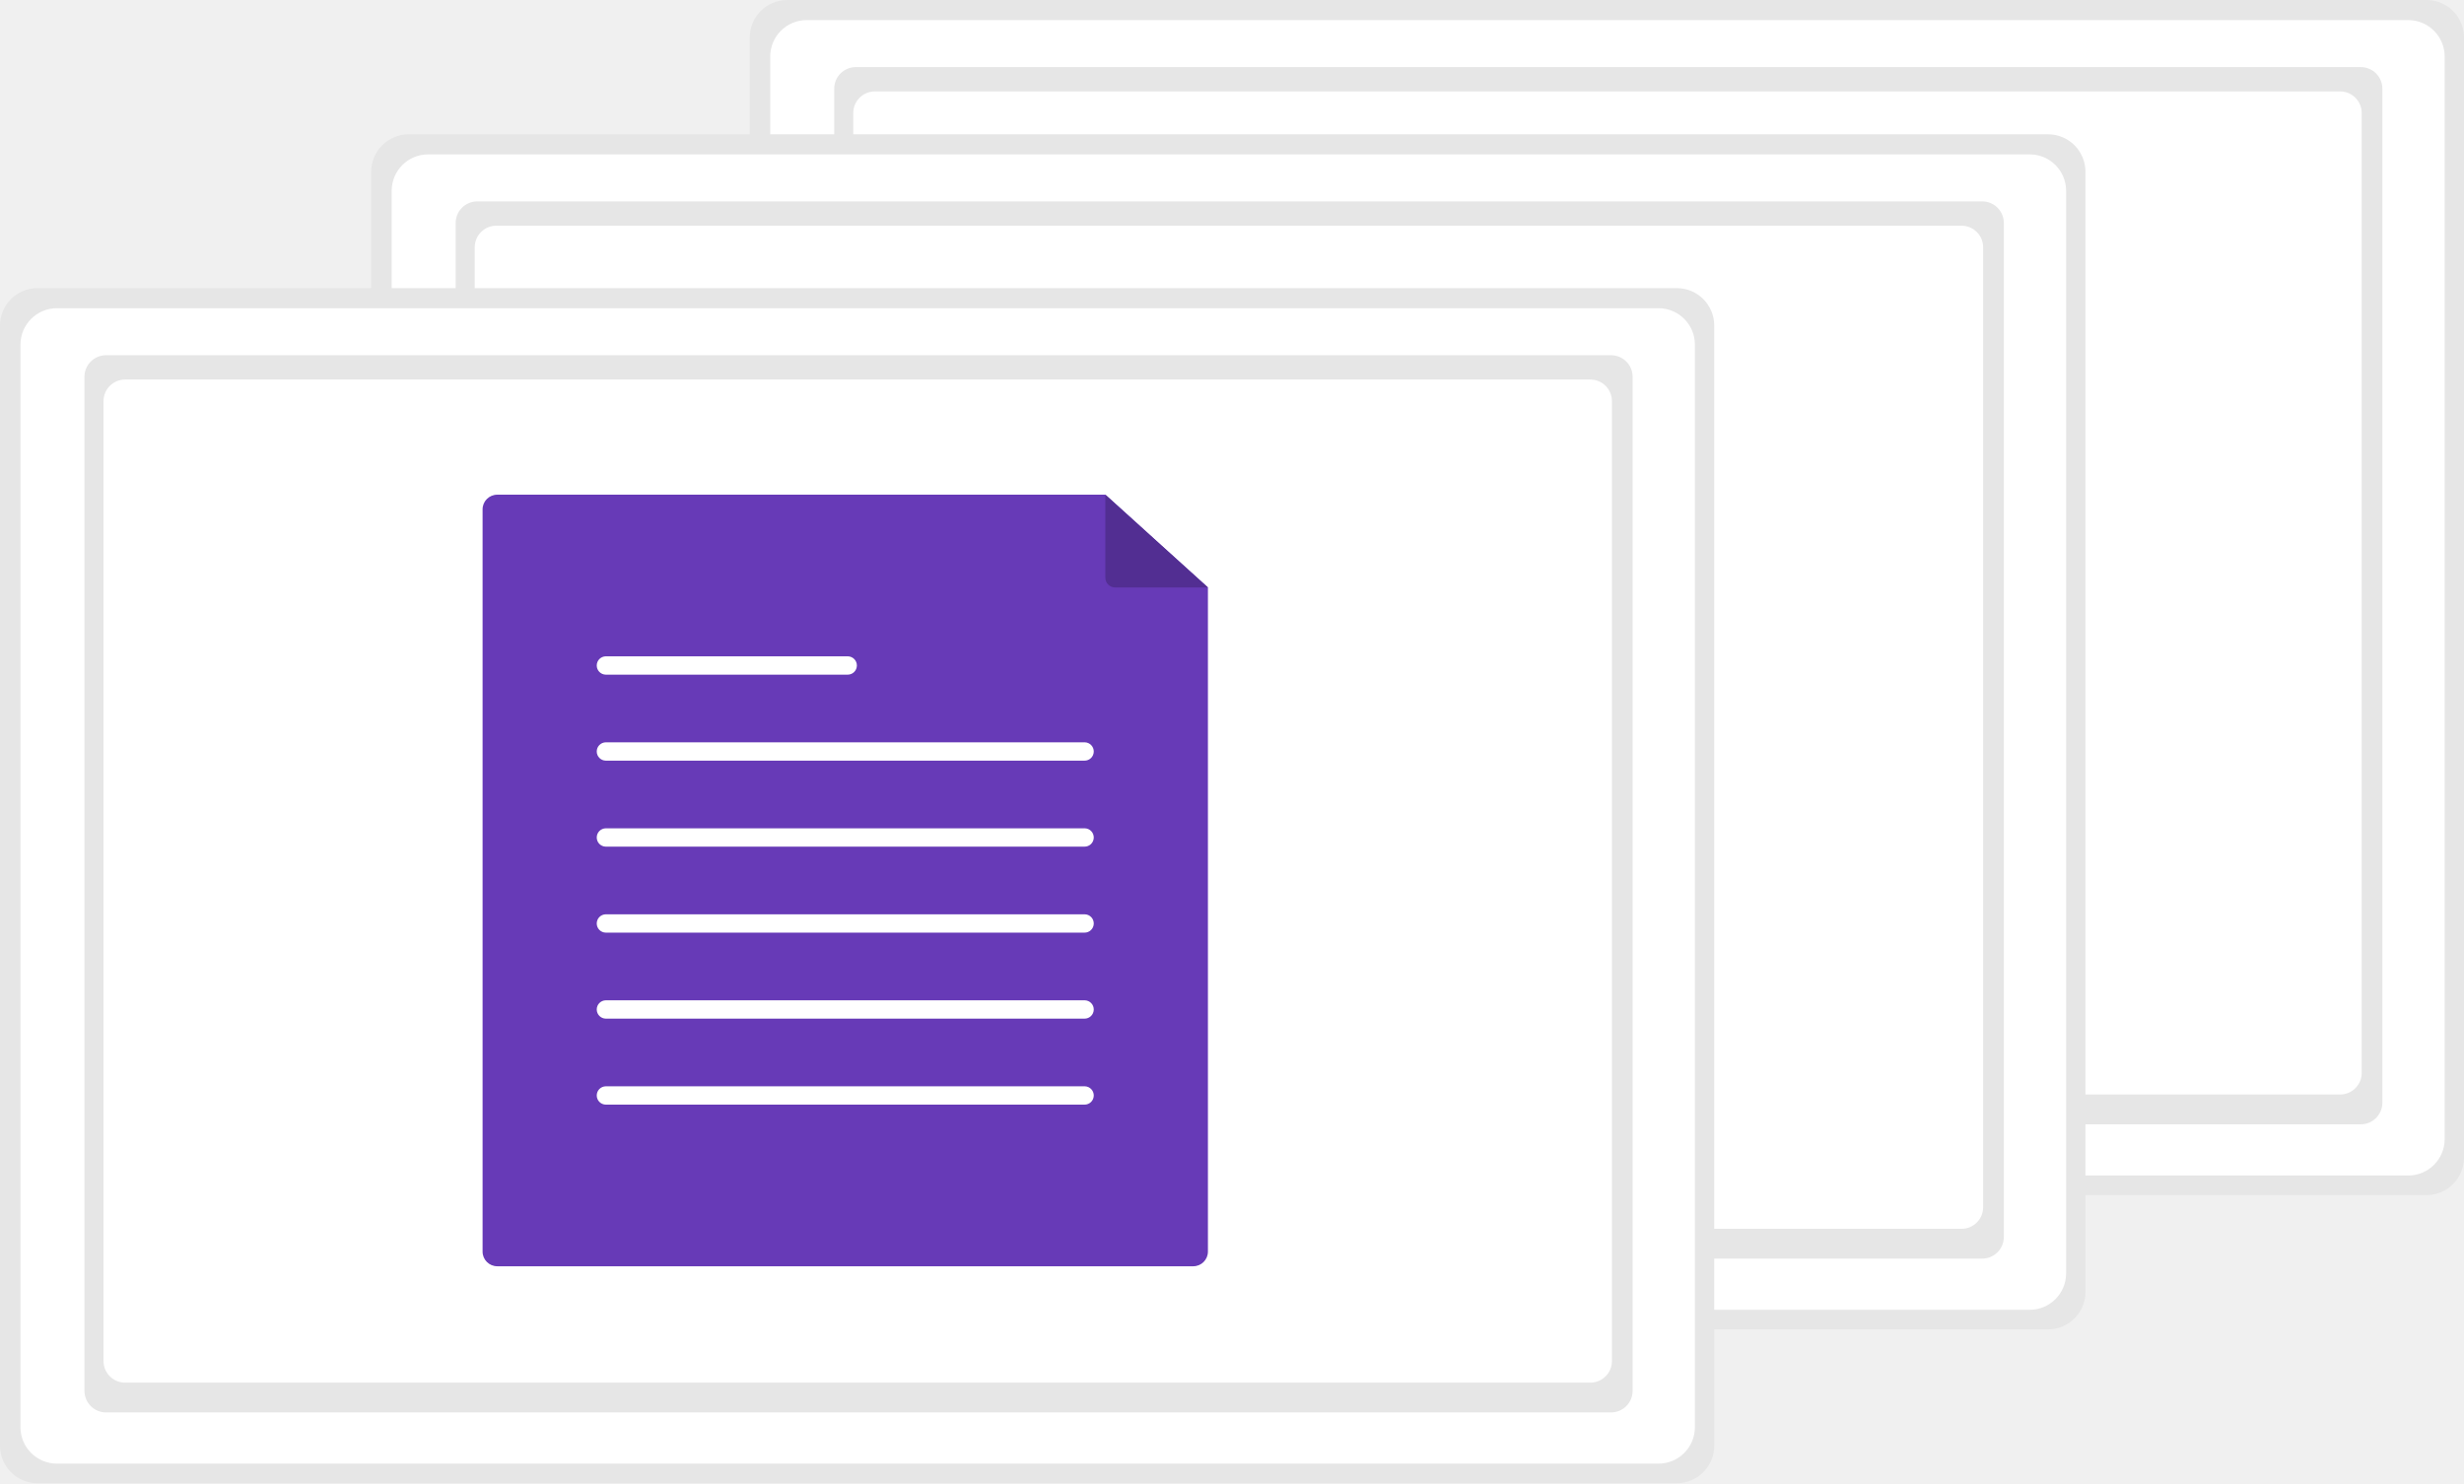
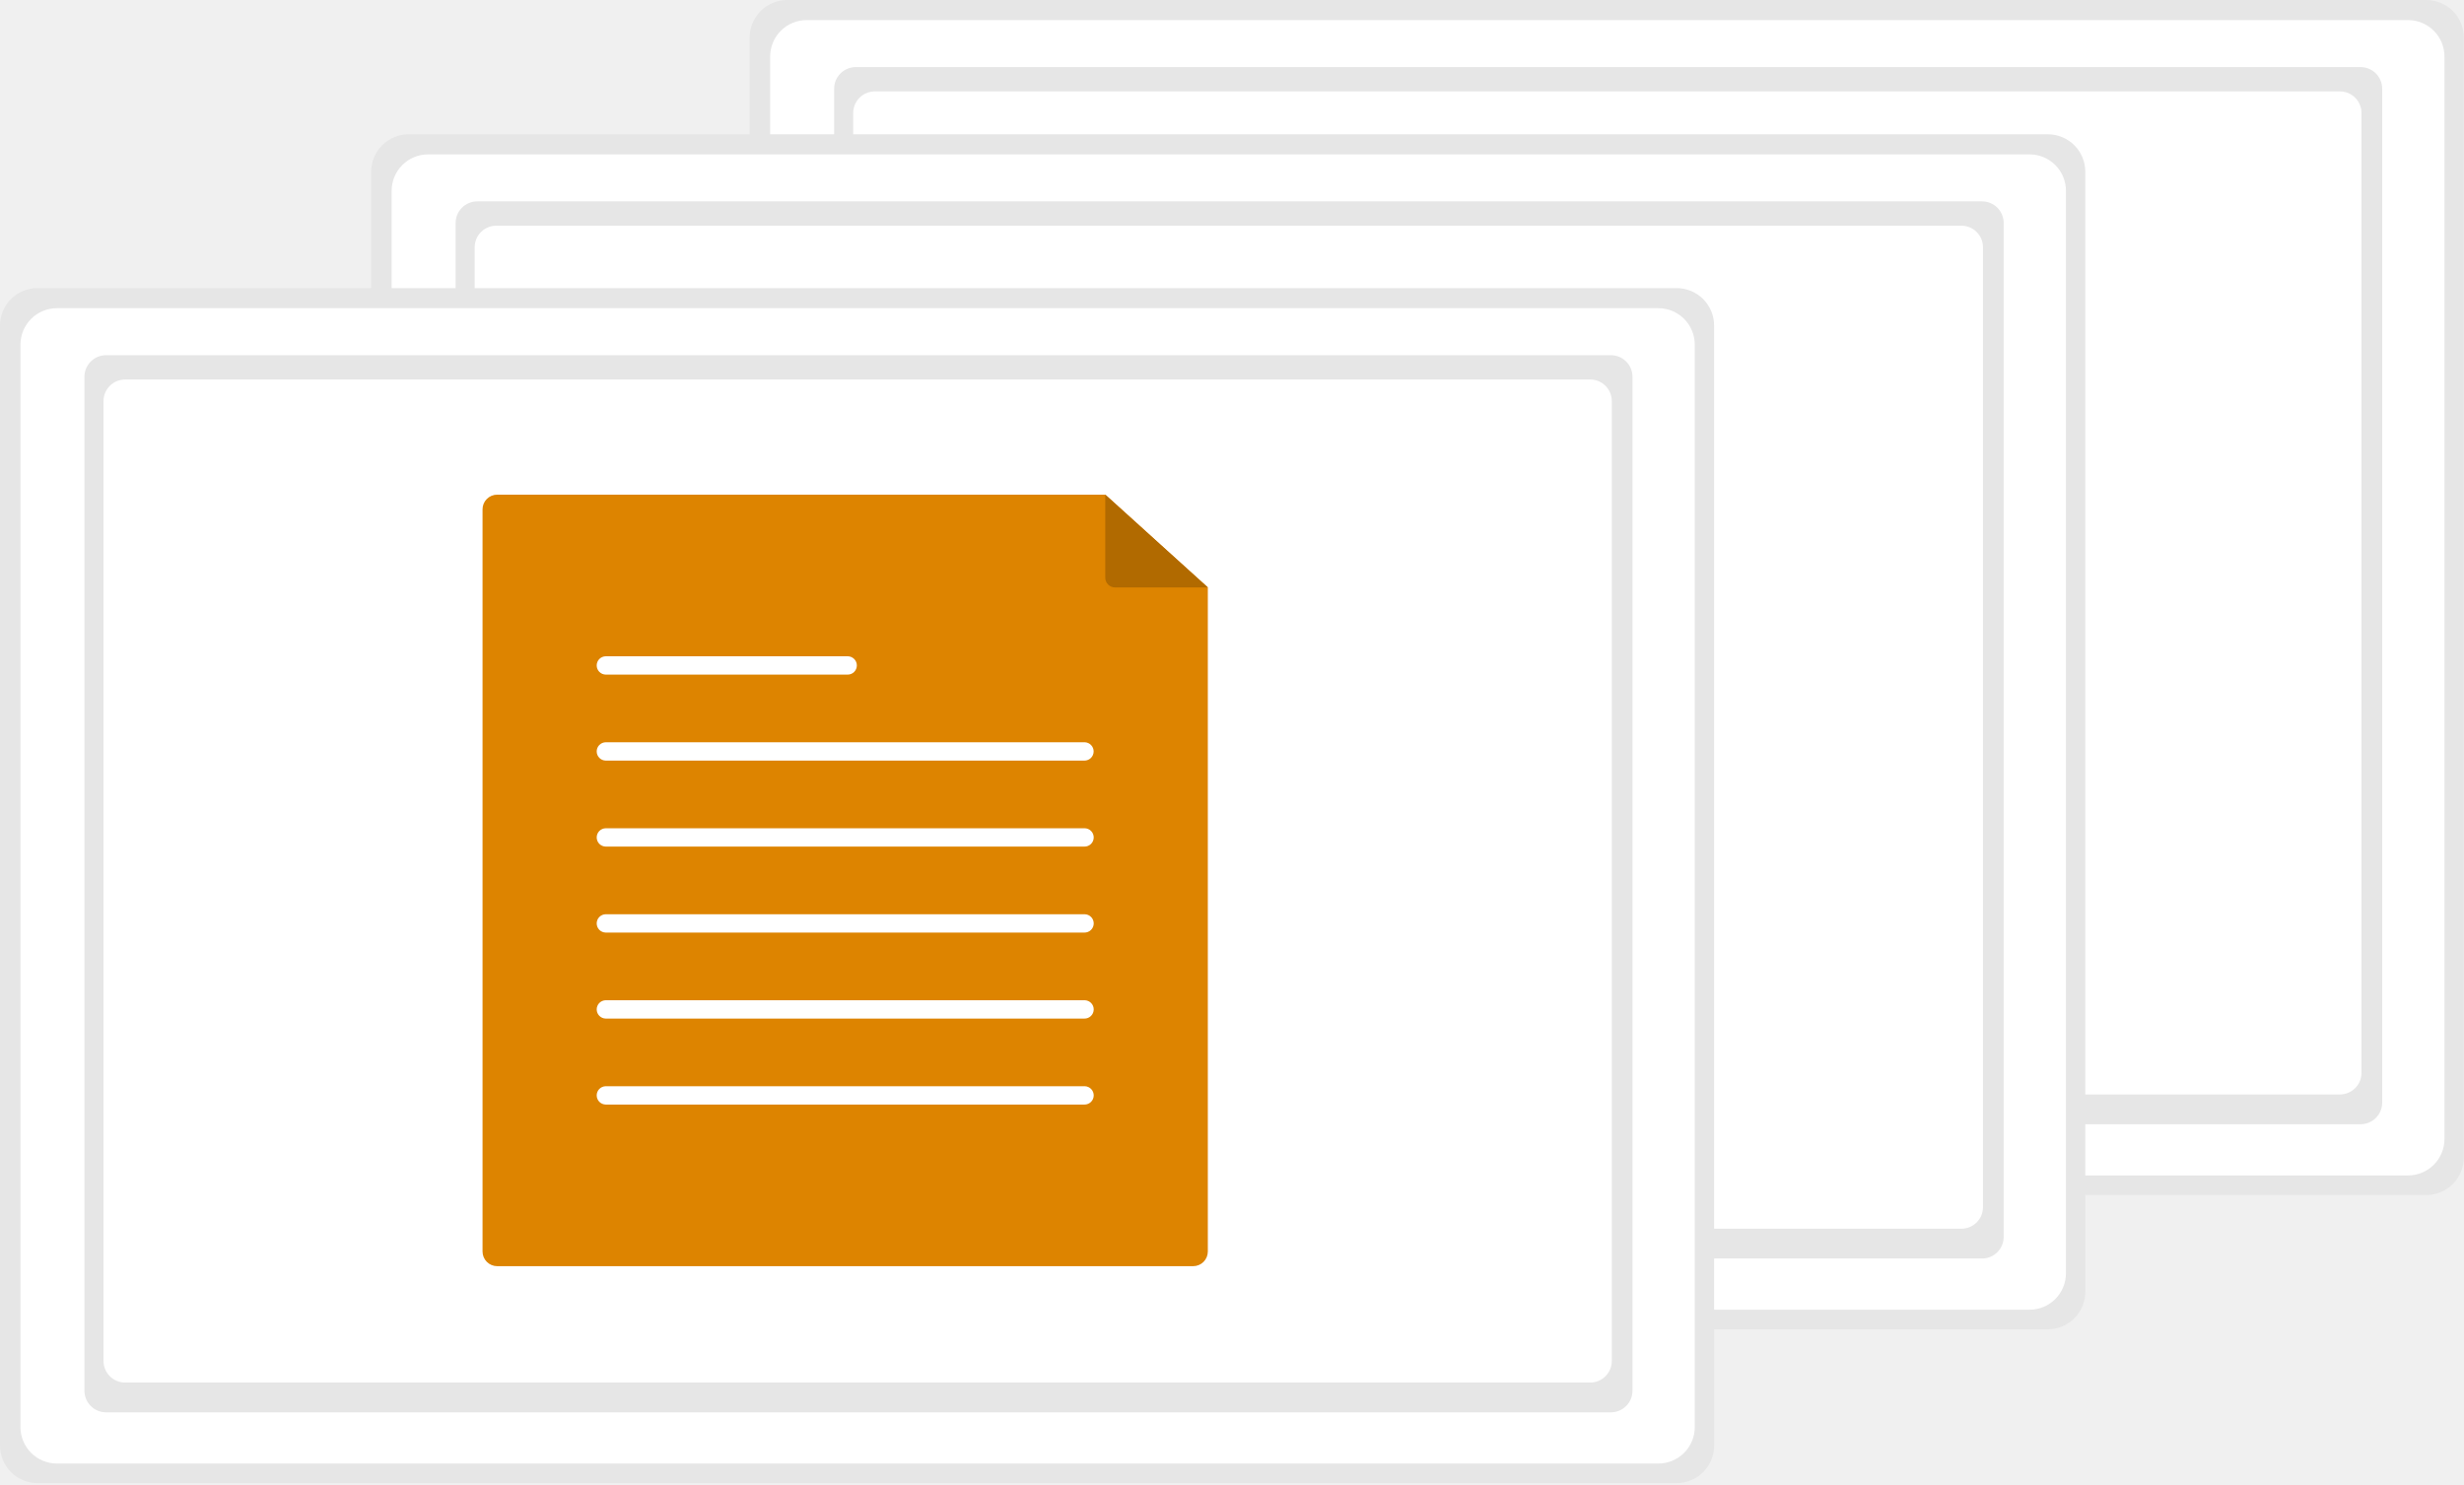
- <svg xmlns="http://www.w3.org/2000/svg" data-name="Layer 1" width="1008.92" height="607.45" viewBox="0 0 1008.92 607.45">
-   <path d="M1104.46,620.305a15.34,15.34,0,0,1-15.26,15.42H417.8a15.34,15.34,0,0,1-15.26-15.42V161.695a15.34,15.34,0,0,1,15.26-15.42H1089.2a15.34,15.34,0,0,1,15.26,15.42h0V620.305Z" transform="translate(-95.53981 -146.275)" fill="#e6e6e6" />
-   <path d="M1096.54,612.795a14.91,14.91,0,0,1-14.91,14.91H425.83a14.91,14.91,0,0,1-14.91-14.91V169.415a14.91,14.91,0,0,1,14.91-14.91h655.83a14.91,14.91,0,0,1,14.88,14.91Z" transform="translate(-95.53981 -146.275)" fill="#fff" />
-   <path id="a90d98f2-fe2a-41dc-85de-0aa221261a3e-1388" data-name="b9c54412-061c-4155-b289-fb4c23e4a64e" d="M445.97,173.755h616.22a8.85,8.85,0,0,1,8.85,8.85v415.28a8.85,8.85,0,0,1-8.85,8.85H445.97a8.85,8.85,0,0,1-8.85-8.85h0V182.605a8.85,8.85,0,0,1,8.85-8.85Z" transform="translate(-95.53981 -146.275)" fill="#e6e6e6" />
-   <path d="M453.77,183.715h599.95a8.85,8.85,0,0,1,8.85,8.85v393.12a8.85,8.85,0,0,1-8.85,8.85H453.77a8.85,8.85,0,0,1-8.85-8.85h0V192.565a8.85,8.85,0,0,1,8.85-8.85Z" transform="translate(-95.53981 -146.275)" fill="#fff" />
-   <path d="M949.46,675.305a15.34,15.34,0,0,1-15.26,15.42H262.8a15.34,15.34,0,0,1-15.26-15.42h0V216.695a15.34,15.34,0,0,1,15.26-15.42H934.2a15.34,15.34,0,0,1,15.26,15.42h0V675.305Z" transform="translate(-95.53981 -146.275)" fill="#e6e6e6" />
-   <path d="M941.54,667.795a14.91,14.91,0,0,1-14.91,14.91H270.83a14.91,14.91,0,0,1-14.91-14.91V224.415a14.91,14.91,0,0,1,14.91-14.91H926.66a14.91,14.91,0,0,1,14.88,14.91Z" transform="translate(-95.53981 -146.275)" fill="#fff" />
-   <path id="b54624cf-b287-45f0-8f58-93aafc1fcbba-1389" data-name="a7242049-80b4-49e1-bd08-67354734c824" d="M290.97,228.755H907.19a8.85,8.85,0,0,1,8.85,8.85v415.28a8.85,8.85,0,0,1-8.85,8.85H290.97a8.85,8.85,0,0,1-8.85-8.85h0V237.605a8.85,8.85,0,0,1,8.85-8.85h0Z" transform="translate(-95.53981 -146.275)" fill="#e6e6e6" />
-   <path d="M298.77,238.715H898.72a8.85,8.85,0,0,1,8.85,8.85v393.12a8.85,8.85,0,0,1-8.85,8.85H298.77a8.85,8.85,0,0,1-8.85-8.85h0V247.565a8.85,8.85,0,0,1,8.85-8.85Z" transform="translate(-95.53981 -146.275)" fill="#fff" />
-   <path d="M797.46,738.305a15.34,15.34,0,0,1-15.26,15.42H110.8a15.34,15.34,0,0,1-15.26-15.42V279.695a15.34,15.34,0,0,1,15.26-15.42H782.2a15.34,15.34,0,0,1,15.26,15.42h0V738.305Z" transform="translate(-95.53981 -146.275)" fill="#e6e6e6" />
-   <path d="M789.54,730.795a14.91,14.91,0,0,1-14.91,14.91H118.83a14.91,14.91,0,0,1-14.91-14.91V287.415a14.91,14.91,0,0,1,14.91-14.91H774.66a14.91,14.91,0,0,1,14.88,14.91Z" transform="translate(-95.53981 -146.275)" fill="#fff" />
-   <path id="a665a07e-790f-4a9c-be99-8c13ca89238c-1390" data-name="b7a050eb-0cb2-44a8-b642-35d340850eff" d="M138.97,291.755H755.19a8.85,8.85,0,0,1,8.85,8.85v415.28a8.85,8.85,0,0,1-8.85,8.85H138.97a8.85,8.85,0,0,1-8.85-8.85V300.605a8.85,8.85,0,0,1,8.85-8.85h0Z" transform="translate(-95.53981 -146.275)" fill="#e6e6e6" />
-   <path d="M146.77,301.715H746.72a8.85,8.85,0,0,1,8.85,8.85v393.12a8.85,8.85,0,0,1-8.85,8.85H146.77a8.85,8.85,0,0,1-8.85-8.85V310.565A8.85,8.85,0,0,1,146.77,301.715Z" transform="translate(-95.53981 -146.275)" fill="#fff" />
-   <path d="M590.142,386.874v272a6.005,6.005,0,0,1-6,6h-285a6.005,6.005,0,0,1-6-6v-304a6.005,6.005,0,0,1,6-6h249Z" transform="translate(-95.53981 -146.275)" fill="#673ab7" />
-   <path id="b3cdc3b1-5d0a-4cee-b54c-a38ee088c012-1391" data-name="Path 40" d="M343.578,415.072a3.755,3.755,0,0,0,0,7.509h99.005a3.755,3.755,0,1,0,.123-7.509q-.062-.001-.123,0Z" transform="translate(-95.53981 -146.275)" fill="#fff" />
-   <path id="b79c0997-055d-434d-8704-cfc1ccad2281-1392" data-name="Path 40" d="M343.578,450.291a3.755,3.755,0,0,0,0,7.509H539.582a3.755,3.755,0,0,0,.123-7.509q-.062-.001-.123,0Z" transform="translate(-95.53981 -146.275)" fill="#fff" />
-   <path id="ed7d1f14-d1d4-40af-b9ad-7b5b5ece23df-1393" data-name="Path 40" d="M343.578,485.51a3.755,3.755,0,0,0,0,7.509H539.582a3.755,3.755,0,1,0,.123-7.509q-.062-.001-.123,0Z" transform="translate(-95.53981 -146.275)" fill="#fff" />
-   <path id="ba3b747a-a6b2-4f39-a169-6ef4c21cd2ce-1394" data-name="Path 40" d="M343.578,520.729a3.755,3.755,0,0,0,0,7.509H539.582a3.755,3.755,0,1,0,.123-7.509q-.062-.001-.123,0Z" transform="translate(-95.53981 -146.275)" fill="#fff" />
-   <path id="b6e4b743-2497-479e-800a-91c8b21b3df9-1395" data-name="Path 40" d="M343.578,555.948a3.755,3.755,0,0,0,0,7.509H539.582a3.755,3.755,0,1,0,.123-7.509q-.062-.001-.123,0Z" transform="translate(-95.53981 -146.275)" fill="#fff" />
-   <path id="f91f499d-e7c9-446d-84c9-bf78465468f6-1396" data-name="Path 40" d="M343.578,591.167a3.755,3.755,0,0,0,0,7.509H539.582a3.755,3.755,0,1,0,.123-7.509q-.062-.001-.123,0Z" transform="translate(-95.53981 -146.275)" fill="#fff" />
-   <path d="M590.142,386.874h-38a4,4,0,0,1-4-4v-34h0Z" transform="translate(-95.53981 -146.275)" fill="#673ab7" />
-   <path d="M590.142,386.874h-38a4,4,0,0,1-4-4v-34h0Z" transform="translate(-95.53981 -146.275)" opacity="0.2" />
+ <svg xmlns="http://www.w3.org/2000/svg" width="1009" height="608" viewBox="0 0 1009 608" fill="none">
+   <g clip-path="url(#clip0_2022_577)">
+     <path d="M1008.92 474.03C1008.94 478.098 1007.35 482.009 1004.48 484.9C1001.62 487.792 997.729 489.429 993.661 489.45H322.26C318.192 489.429 314.299 487.792 311.437 484.901C308.575 482.009 306.979 478.099 307 474.03V15.42C306.979 11.352 308.575 7.441 311.436 4.55C314.298 1.658 318.191 0.021 322.26 0H993.66C997.729 0.021 1001.62 1.658 1004.48 4.549C1007.35 7.441 1008.94 11.351 1008.92 15.42V474.03Z" fill="#E6E6E6" />
+     <path d="M1001 466.52C1001 470.475 999.429 474.267 996.633 477.063C993.837 479.86 990.044 481.43 986.09 481.43H330.29C326.335 481.43 322.543 479.86 319.747 477.063C316.951 474.267 315.38 470.475 315.38 466.52V23.14C315.38 19.186 316.951 15.394 319.747 12.598C322.543 9.801 326.335 8.23 330.29 8.23H986.12C990.069 8.238 993.854 9.813 996.643 12.608C999.433 15.403 1001 19.191 1001 23.14V466.52Z" fill="white" />
+     <path d="M350.43 27.48H966.65C968.997 27.48 971.248 28.413 972.908 30.073C974.568 31.732 975.5 33.983 975.5 36.331V451.61C975.5 453.958 974.568 456.209 972.908 457.868C971.248 459.528 968.997 460.46 966.65 460.46H350.43C349.268 460.46 348.117 460.232 347.043 459.787C345.97 459.342 344.994 458.69 344.172 457.868C343.35 457.047 342.699 456.071 342.254 454.997C341.809 453.923 341.58 452.773 341.58 451.61V36.331C341.58 35.168 341.809 34.017 342.254 32.944C342.699 31.87 343.35 30.894 344.172 30.073C344.994 29.251 345.97 28.599 347.043 28.154C348.117 27.709 349.268 27.48 350.43 27.48Z" fill="#E6E6E6" />
+     <path d="M358.23 37.44H958.18C960.527 37.44 962.778 38.373 964.438 40.032C966.097 41.692 967.03 43.943 967.03 46.29V439.41C967.03 441.758 966.097 444.009 964.438 445.668C962.778 447.328 960.527 448.26 958.18 448.26H358.23C355.883 448.26 353.632 447.328 351.972 445.668C350.312 444.009 349.38 441.758 349.38 439.41V46.29C349.38 43.943 350.312 41.692 351.972 40.032C353.632 38.373 355.883 37.44 358.23 37.44Z" fill="white" />
+     <path d="M853.92 529.03C853.941 533.098 852.346 537.009 849.484 539.9C846.622 542.792 842.729 544.429 838.661 544.45H167.26C165.246 544.44 163.253 544.032 161.396 543.252C159.539 542.471 157.854 541.333 156.437 539.901C155.02 538.469 153.899 536.772 153.137 534.907C152.376 533.042 151.99 531.045 152 529.03V70.42C151.979 66.352 153.575 62.441 156.436 59.55C159.298 56.658 163.191 55.021 167.26 55H838.66C842.729 55.021 846.622 56.658 849.484 59.549C852.346 62.441 853.941 66.351 853.92 70.42V529.03Z" fill="#E6E6E6" />
+     <path d="M846 521.52C846 525.475 844.429 529.267 841.633 532.063C838.837 534.86 835.044 536.43 831.09 536.43H175.29C171.335 536.43 167.543 534.86 164.747 532.063C161.951 529.267 160.38 525.475 160.38 521.52V78.141C160.38 74.186 161.951 70.394 164.747 67.597C167.543 64.801 171.335 63.23 175.29 63.23H831.12C835.069 63.238 838.854 64.813 841.643 67.608C844.433 70.403 846 74.191 846 78.141V521.52Z" fill="white" />
+     <path d="M195.43 82.481H811.65C813.997 82.481 816.248 83.413 817.908 85.073C819.568 86.732 820.5 88.983 820.5 91.331V506.61C820.5 508.958 819.568 511.209 817.908 512.868C816.248 514.528 813.997 515.46 811.65 515.46H195.43C193.083 515.46 190.832 514.528 189.172 512.868C187.512 511.209 186.58 508.958 186.58 506.61V91.331C186.58 88.983 187.512 86.732 189.172 85.073C190.832 83.413 193.083 82.481 195.43 82.481Z" fill="#E6E6E6" />
+     <path d="M203.23 92.44H803.18C805.527 92.44 807.778 93.373 809.438 95.032C811.097 96.692 812.03 98.943 812.03 101.29V494.41C812.03 496.758 811.097 499.009 809.438 500.668C807.778 502.328 805.527 503.26 803.18 503.26H203.23C200.883 503.26 198.632 502.328 196.972 500.668C195.312 499.009 194.38 496.758 194.38 494.41V101.29C194.38 98.943 195.312 96.692 196.972 95.032C198.632 93.373 200.883 92.44 203.23 92.44Z" fill="white" />
+     <path d="M701.92 592.03C701.941 596.098 700.346 600.009 697.484 602.9C694.622 605.792 690.729 607.429 686.661 607.45H15.26C11.192 607.429 7.299 605.792 4.437 602.901C1.575 600.009 -0.021 596.099 0 592.03V133.42C-0.021 129.352 1.575 125.441 4.436 122.55C7.298 119.658 11.191 118.021 15.26 118H686.66C688.675 118.01 690.667 118.418 692.524 119.198C694.382 119.979 696.067 121.118 697.484 122.549C698.901 123.981 700.022 125.678 700.783 127.543C701.544 129.408 701.931 131.405 701.92 133.42V592.03Z" fill="#E6E6E6" />
+     <path d="M694 584.52C694 588.475 692.429 592.267 689.633 595.063C686.837 597.86 683.044 599.43 679.09 599.43H23.29C19.335 599.43 15.543 597.86 12.747 595.063C9.951 592.267 8.38 588.475 8.38 584.52V141.14C8.38 137.186 9.951 133.394 12.747 130.598C15.543 127.801 19.335 126.23 23.29 126.23H679.12C683.069 126.238 686.854 127.813 689.643 130.608C692.433 133.403 694 137.191 694 141.14V584.52Z" fill="white" />
+     <path d="M43.43 145.48H659.65C661.997 145.48 664.248 146.413 665.908 148.073C667.568 149.732 668.5 151.983 668.5 154.33V569.61C668.5 571.958 667.568 574.209 665.908 575.868C664.248 577.528 661.997 578.46 659.65 578.46H43.43C41.083 578.46 38.832 577.528 37.172 575.868C35.513 574.209 34.58 571.958 34.58 569.61V154.33C34.58 151.983 35.513 149.732 37.172 148.073C38.832 146.413 41.083 145.48 43.43 145.48Z" fill="#E6E6E6" />
+     <path d="M51.23 155.44H651.18C653.527 155.44 655.778 156.373 657.438 158.033C659.098 159.692 660.03 161.943 660.03 164.29V557.41C660.03 559.758 659.098 562.009 657.438 563.668C655.778 565.328 653.527 566.26 651.18 566.26H51.23C48.883 566.26 46.632 565.328 44.972 563.668C43.312 562.009 42.38 559.758 42.38 557.41V164.29C42.38 161.943 43.312 159.692 44.972 158.033C46.632 156.373 48.883 155.44 51.23 155.44Z" fill="white" />
+     <path d="M494.602 240.599V512.599C494.6 514.19 493.968 515.715 492.843 516.84C491.718 517.965 490.192 518.597 488.602 518.599H203.602C202.011 518.597 200.485 517.965 199.36 516.84C198.235 515.715 197.603 514.19 197.602 512.599V208.599C197.603 207.008 198.235 205.482 199.36 204.357C200.485 203.232 202.011 202.6 203.602 202.599H452.602L494.602 240.599Z" fill="#DD8400" />
+     <path d="M248.038 268.797C247.053 268.814 246.115 269.217 245.424 269.919C244.734 270.622 244.347 271.567 244.347 272.552C244.347 273.537 244.734 274.482 245.424 275.184C246.115 275.887 247.053 276.29 248.038 276.306H347.043C347.537 276.317 348.028 276.229 348.489 276.049C348.949 275.869 349.37 275.599 349.726 275.256C350.082 274.913 350.366 274.503 350.564 274.05C350.761 273.596 350.867 273.108 350.875 272.614C350.883 272.119 350.793 271.628 350.611 271.169C350.429 270.709 350.158 270.29 349.813 269.935C349.468 269.581 349.057 269.297 348.603 269.102C348.149 268.907 347.66 268.803 347.166 268.797C347.125 268.797 347.084 268.797 347.043 268.797H248.038Z" fill="white" />
+     <path d="M248.038 304.016C247.054 304.033 246.115 304.436 245.424 305.138C244.734 305.84 244.347 306.786 244.347 307.771C244.347 308.756 244.734 309.701 245.424 310.403C246.115 311.106 247.054 311.508 248.038 311.525H444.043C445.036 311.537 445.994 311.156 446.706 310.464C447.419 309.771 447.828 308.825 447.844 307.832C447.861 306.839 447.483 305.88 446.793 305.164C446.104 304.449 445.159 304.036 444.166 304.016C444.125 304.015 444.084 304.015 444.043 304.016H248.038Z" fill="white" />
+     <path d="M248.038 339.235C247.054 339.252 246.115 339.654 245.424 340.357C244.734 341.059 244.347 342.004 244.347 342.989C244.347 343.974 244.734 344.92 245.424 345.622C246.115 346.324 247.054 346.727 248.038 346.744H444.043C444.537 346.754 445.028 346.666 445.489 346.486C445.949 346.306 446.369 346.036 446.725 345.693C447.081 345.35 447.366 344.94 447.563 344.487C447.76 344.033 447.866 343.546 447.874 343.051C447.882 342.557 447.792 342.066 447.61 341.606C447.428 341.147 447.157 340.728 446.813 340.373C446.468 340.018 446.057 339.735 445.603 339.54C445.149 339.345 444.66 339.241 444.166 339.235C444.125 339.234 444.084 339.234 444.043 339.235H248.038Z" fill="white" />
+     <path d="M248.038 374.454C247.053 374.47 246.115 374.873 245.424 375.576C244.734 376.278 244.347 377.223 244.347 378.208C244.347 379.193 244.734 380.138 245.424 380.841C246.115 381.543 247.053 381.946 248.038 381.963H444.043C444.537 381.973 445.028 381.885 445.489 381.705C445.949 381.525 446.37 381.255 446.726 380.912C447.082 380.569 447.367 380.159 447.564 379.706C447.761 379.252 447.867 378.764 447.875 378.27C447.883 377.776 447.793 377.284 447.611 376.825C447.429 376.365 447.158 375.946 446.813 375.591C446.468 375.237 446.057 374.954 445.603 374.758C445.149 374.563 444.66 374.46 444.166 374.454C444.125 374.453 444.084 374.453 444.043 374.454H248.038Z" fill="white" />
+     <path d="M248.038 409.673C247.053 409.69 246.115 410.093 245.424 410.795C244.734 411.498 244.347 412.443 244.347 413.428C244.347 414.413 244.734 415.358 245.424 416.06C246.115 416.763 247.053 417.166 248.038 417.182H444.043C444.537 417.193 445.028 417.105 445.489 416.925C445.949 416.745 446.37 416.475 446.726 416.132C447.082 415.789 447.367 415.379 447.564 414.926C447.761 414.472 447.867 413.984 447.875 413.49C447.883 412.995 447.793 412.504 447.611 412.045C447.429 411.585 447.158 411.166 446.813 410.811C446.468 410.457 446.057 410.173 445.603 409.978C445.149 409.783 444.66 409.679 444.166 409.673C444.125 409.673 444.084 409.673 444.043 409.673H248.038Z" fill="white" />
+     <path d="M248.038 444.892C247.053 444.909 246.115 445.312 245.424 446.014C244.734 446.716 244.347 447.662 244.347 448.647C244.347 449.632 244.734 450.577 245.424 451.279C246.115 451.981 247.053 452.384 248.038 452.401H444.043C444.537 452.411 445.028 452.324 445.489 452.144C445.949 451.963 446.37 451.694 446.726 451.351C447.082 451.008 447.367 450.598 447.564 450.144C447.761 449.691 447.867 449.203 447.875 448.709C447.883 448.214 447.793 447.723 447.611 447.263C447.429 446.804 447.158 446.384 446.813 446.03C446.468 445.675 446.057 445.392 445.603 445.197C445.149 445.002 444.66 444.898 444.166 444.892C444.125 444.891 444.084 444.891 444.043 444.892H248.038Z" fill="white" />
+     <path d="M494.602 240.599H456.602C455.541 240.599 454.523 240.177 453.773 239.427C453.023 238.677 452.602 237.659 452.602 236.599V202.599L494.602 240.599Z" fill="#DD8400" />
+     <path opacity="0.2" d="M494.602 240.599H456.602C455.541 240.599 454.523 240.177 453.773 239.427C453.023 238.677 452.602 237.659 452.602 236.599V202.599L494.602 240.599Z" fill="black" />
+   </g>
+   <defs>
+     <clipPath id="clip0_2022_577">
+       <rect width="1008.92" height="607.45" fill="white" />
+     </clipPath>
+   </defs>
</svg>
